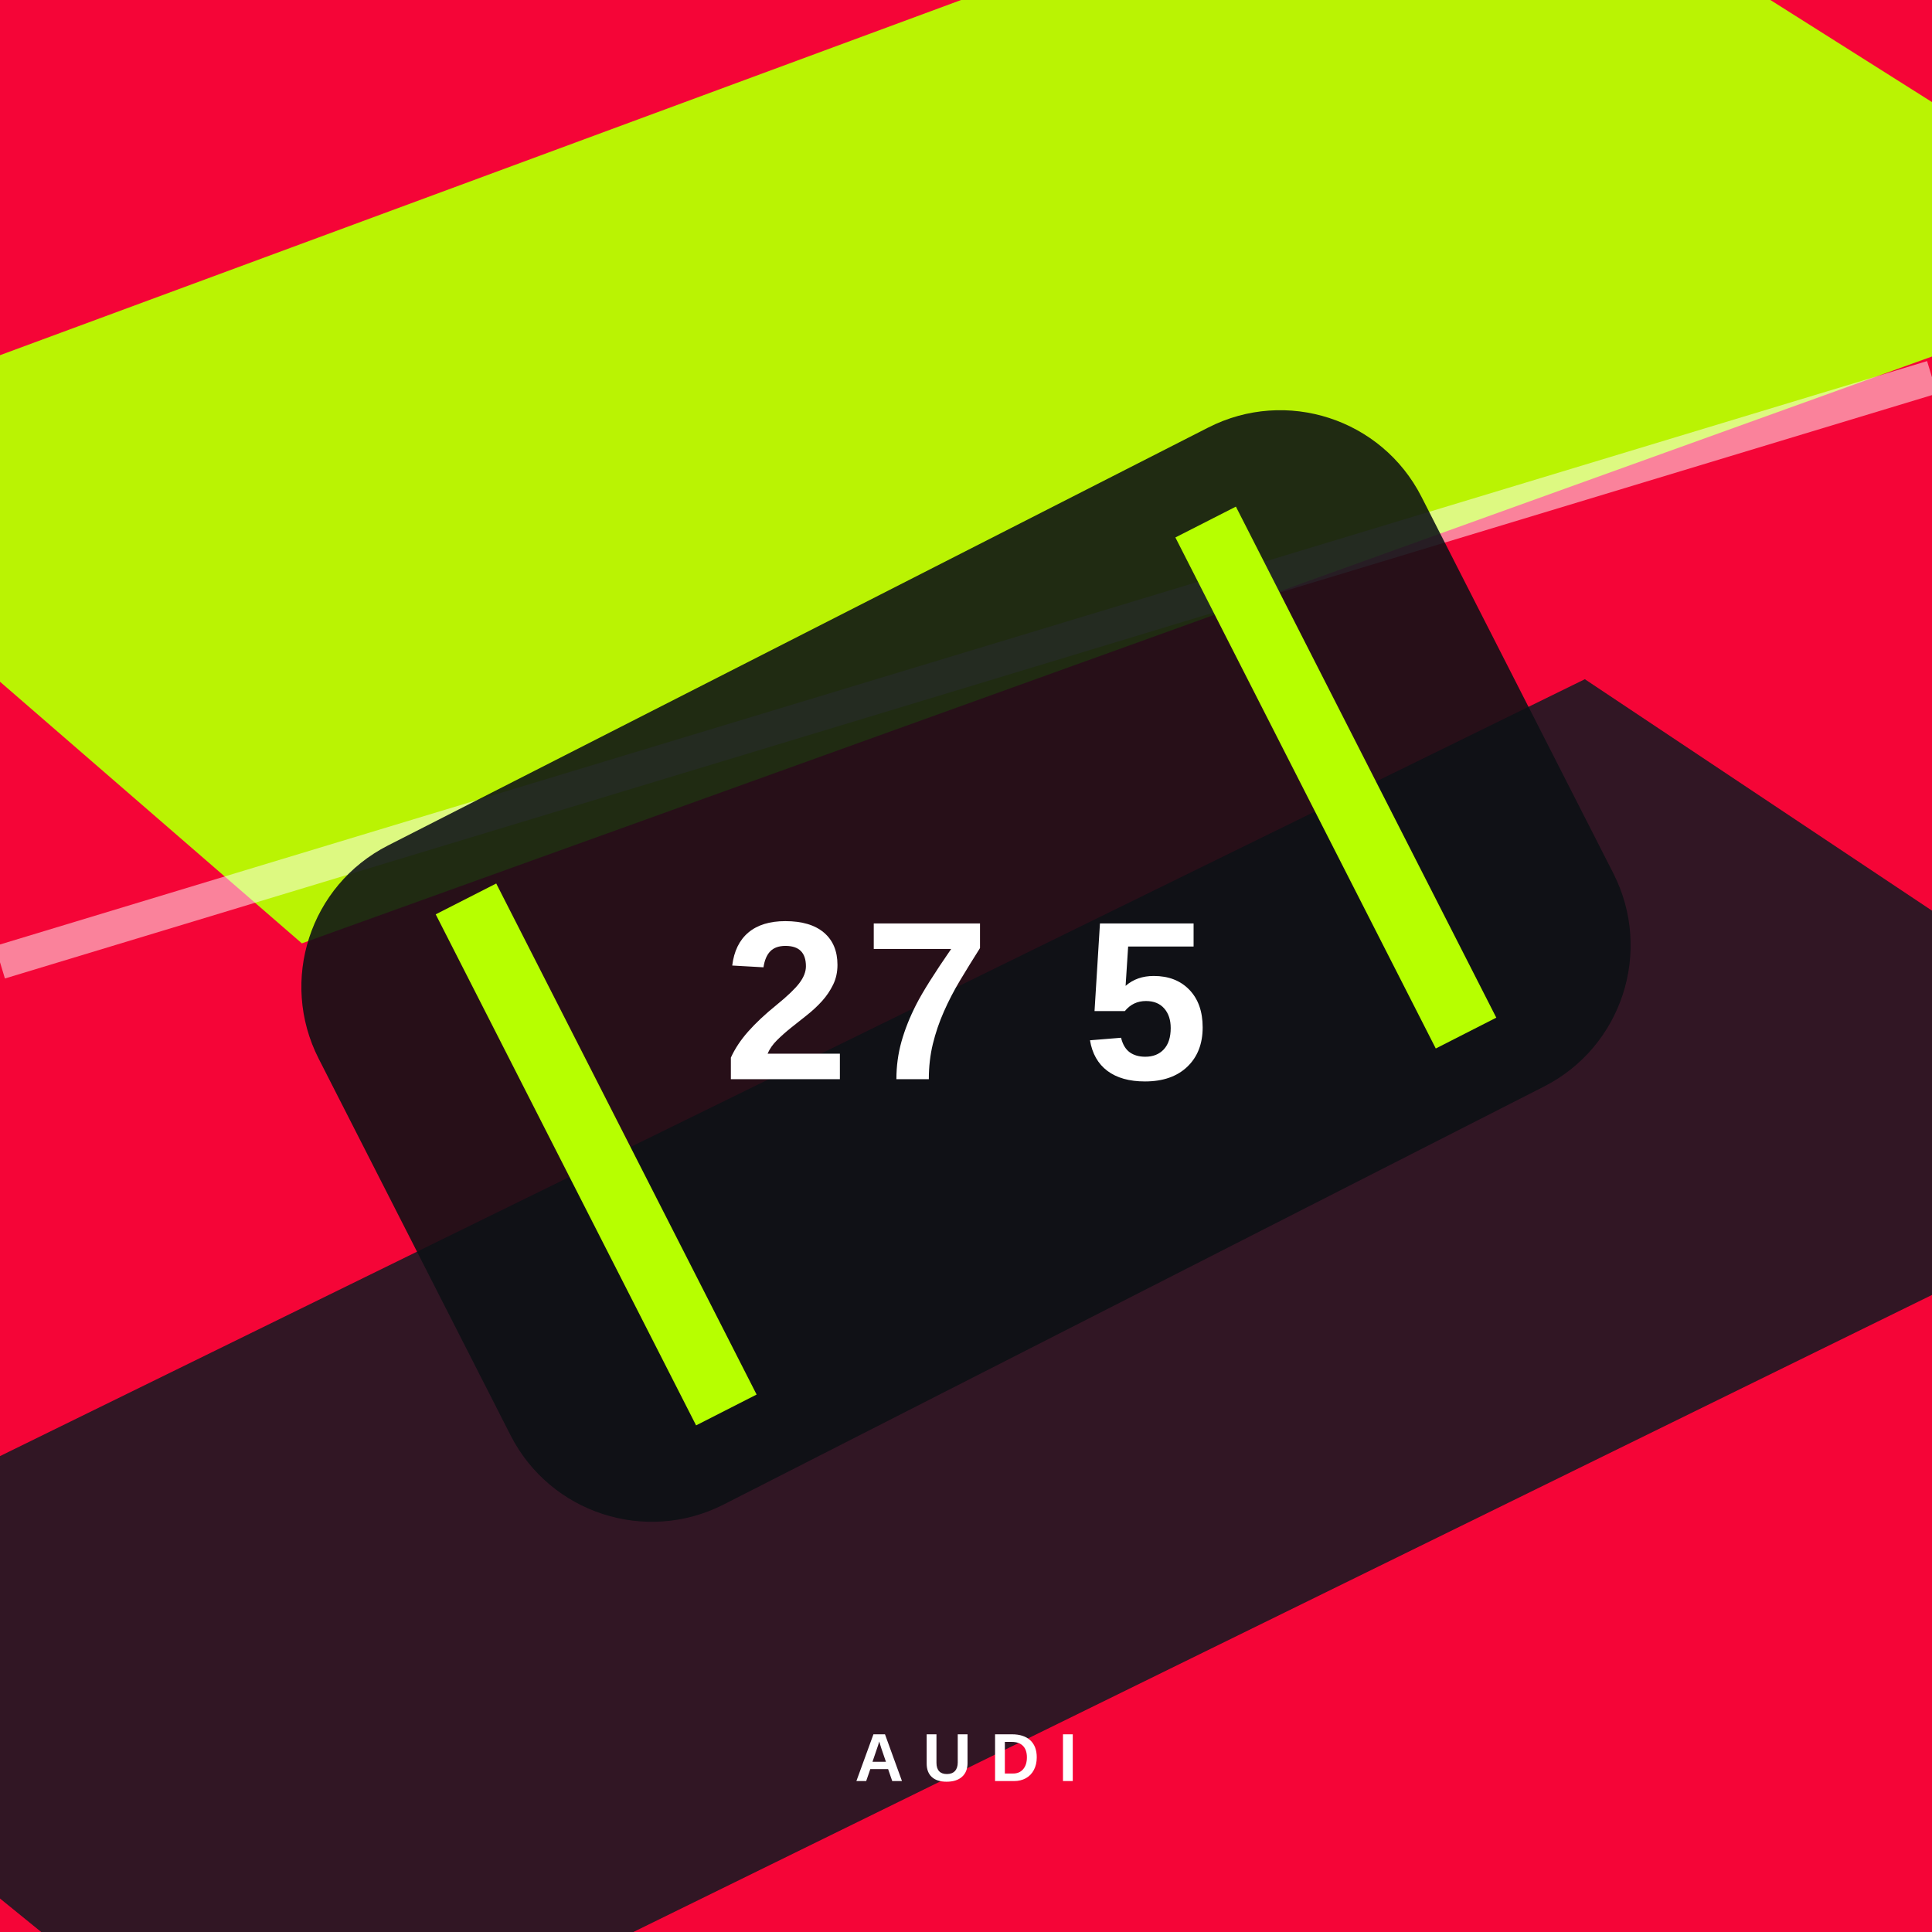
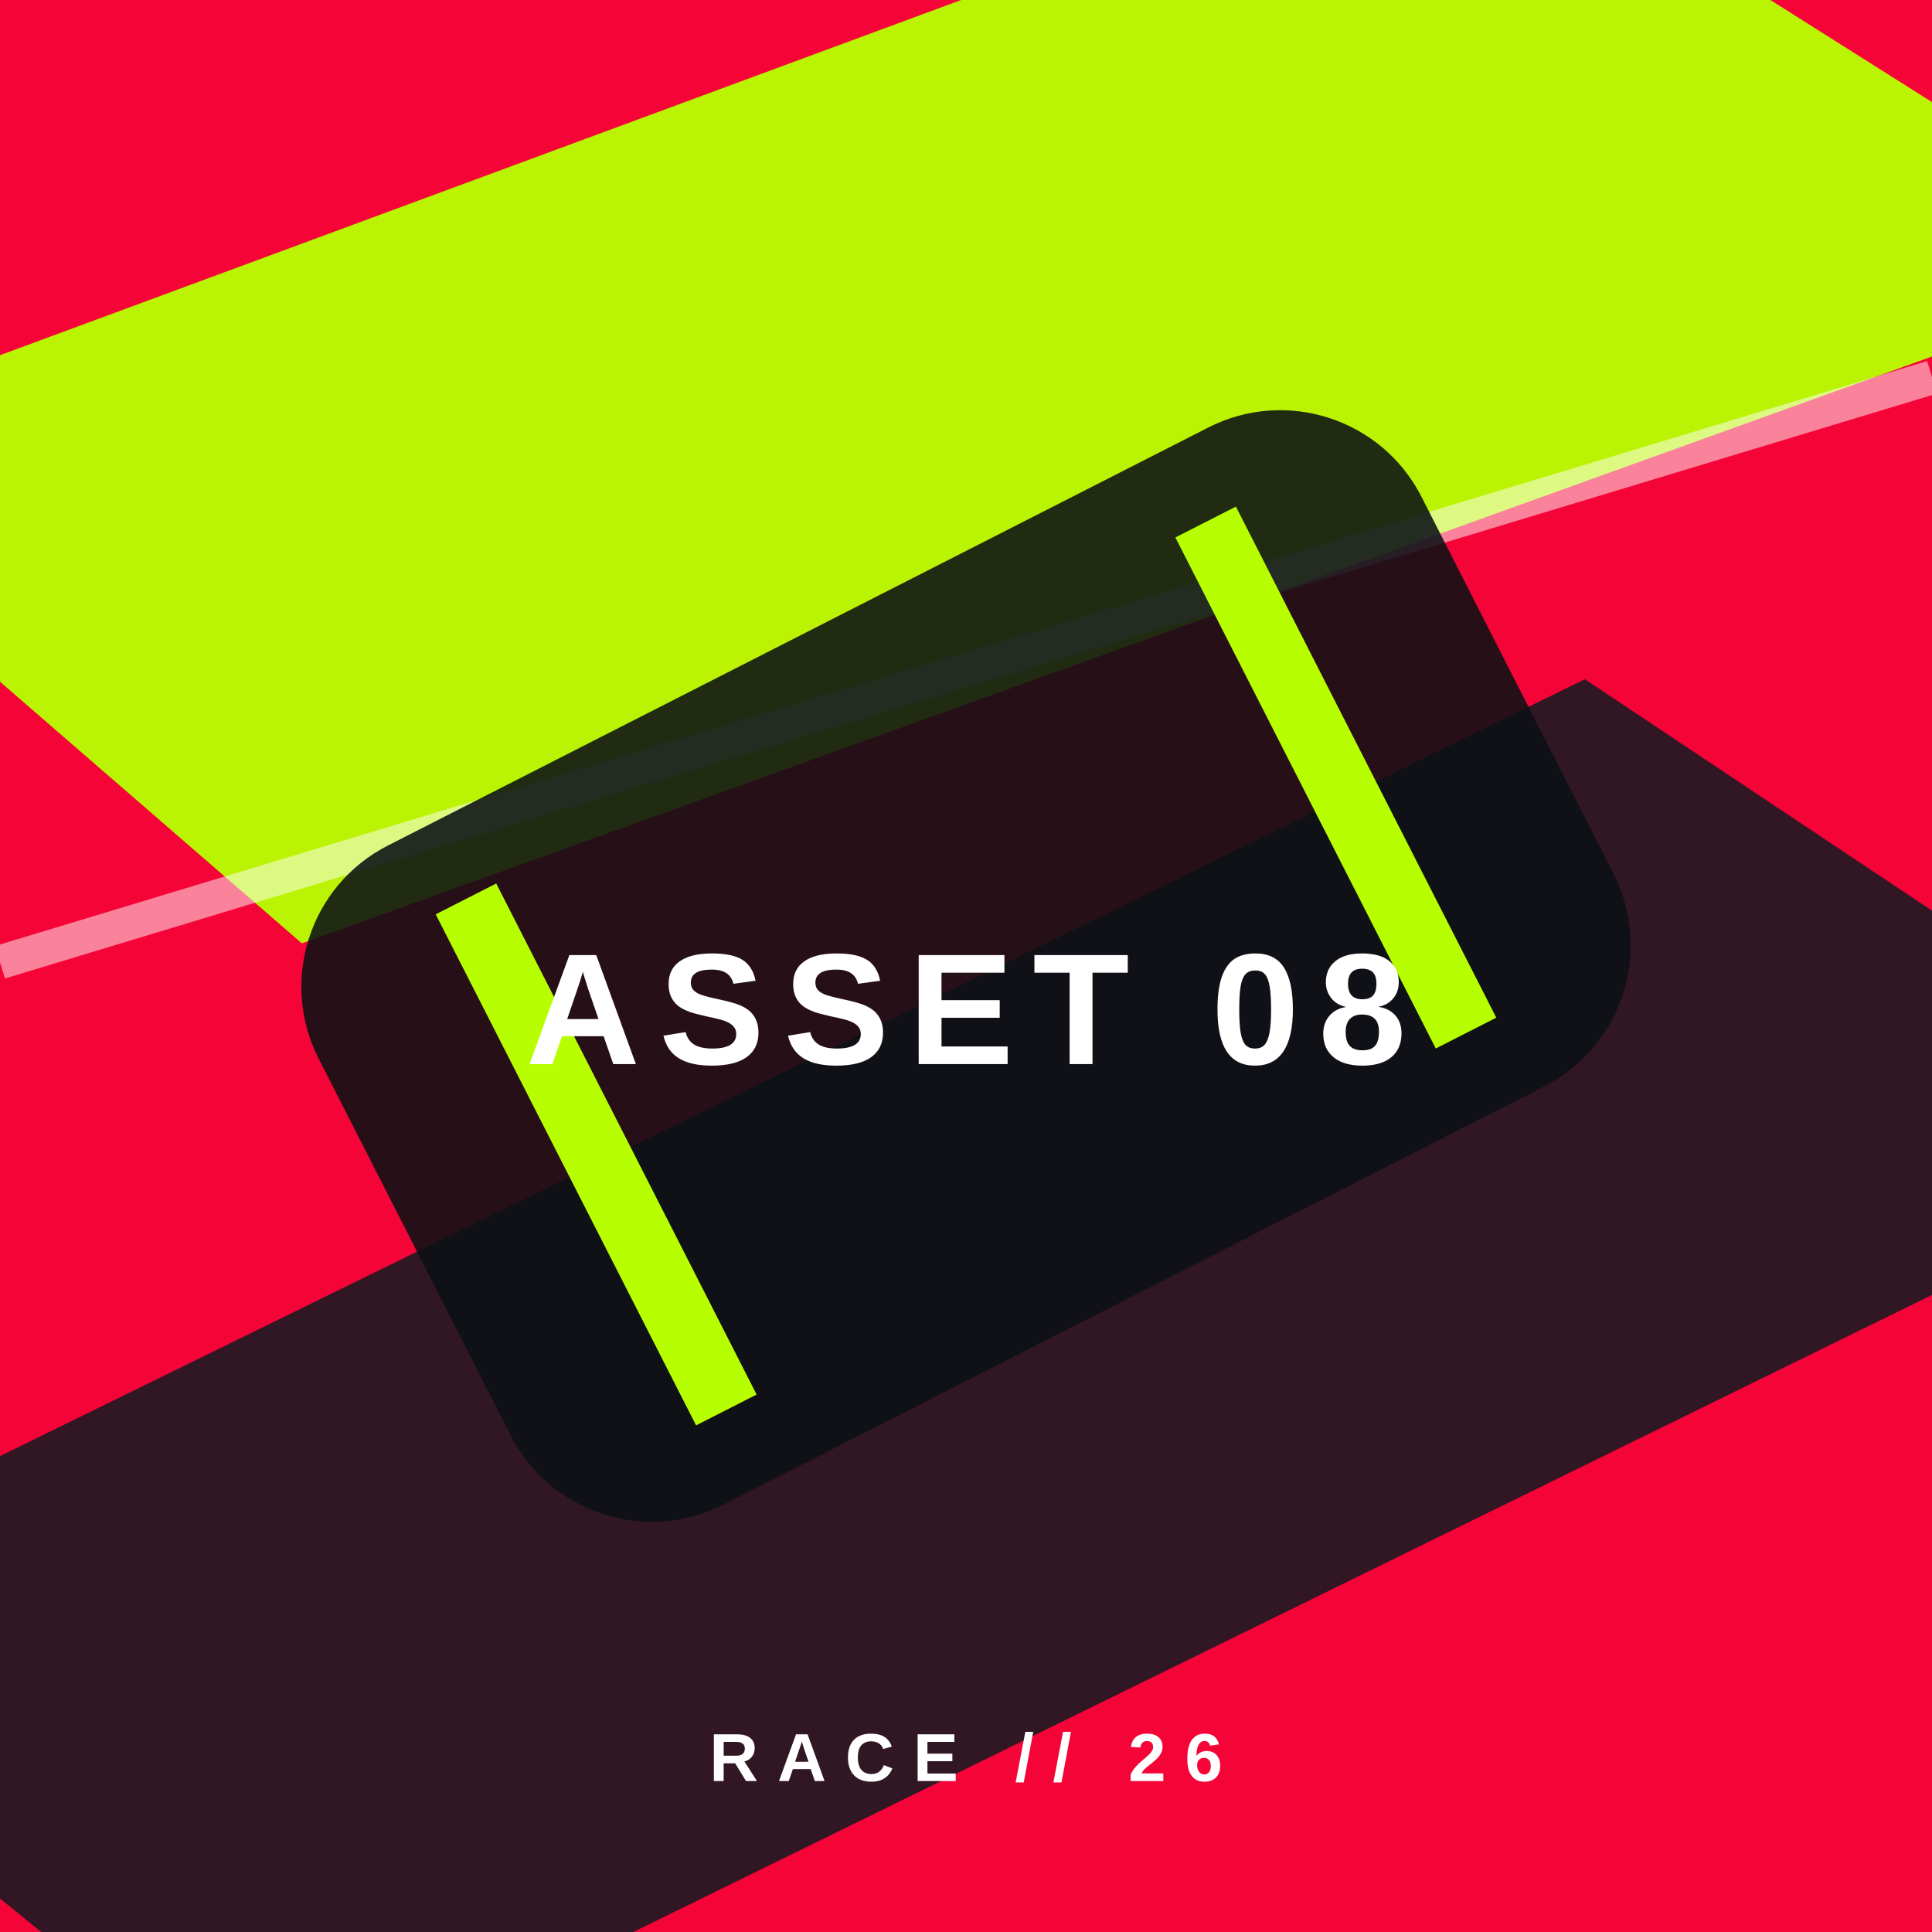
<svg xmlns="http://www.w3.org/2000/svg" width="512" height="512" viewBox="0 0 512 512">
  <rect width="512" height="512" fill="#F50537" />
  <path d="M-70 120 L390 -50 L580 70 L80 250 Z" fill="#B7FF00" opacity=".95" />
  <path d="M-90 430 L420 180 L600 300 L70 560 Z" fill="#111820" opacity=".86" />
  <path d="M0 255 L512 100" stroke="#fff" stroke-opacity=".5" stroke-width="9" />
  <g transform="rotate(63 256 256)">
    <rect x="158" y="92" width="196" height="328" rx="42" fill="#0b1014" opacity=".88" />
    <path d="M180 146 H332" stroke="#B7FF00" stroke-width="18" />
    <path d="M180 366 H332" stroke="#B7FF00" stroke-width="18" />
  </g>
-   <text x="256" y="286" text-anchor="middle" fill="#fff" font-family="Arial, sans-serif" font-size="60" font-weight="700" letter-spacing="4">27 5</text>
-   <text x="256" y="472" text-anchor="middle" fill="#fff" font-family="Arial, sans-serif" font-size="18" font-weight="700" letter-spacing="5">AUDI</text>
+   <text x="256" y="282" text-anchor="middle" fill="#fff" font-family="Arial, sans-serif" font-size="42" font-weight="700" letter-spacing="5">ASSET 08</text>
+   <text x="256" y="472" text-anchor="middle" fill="#fff" font-family="Arial, sans-serif" font-size="18" font-weight="700" letter-spacing="5">RACE // 26</text>
</svg>
